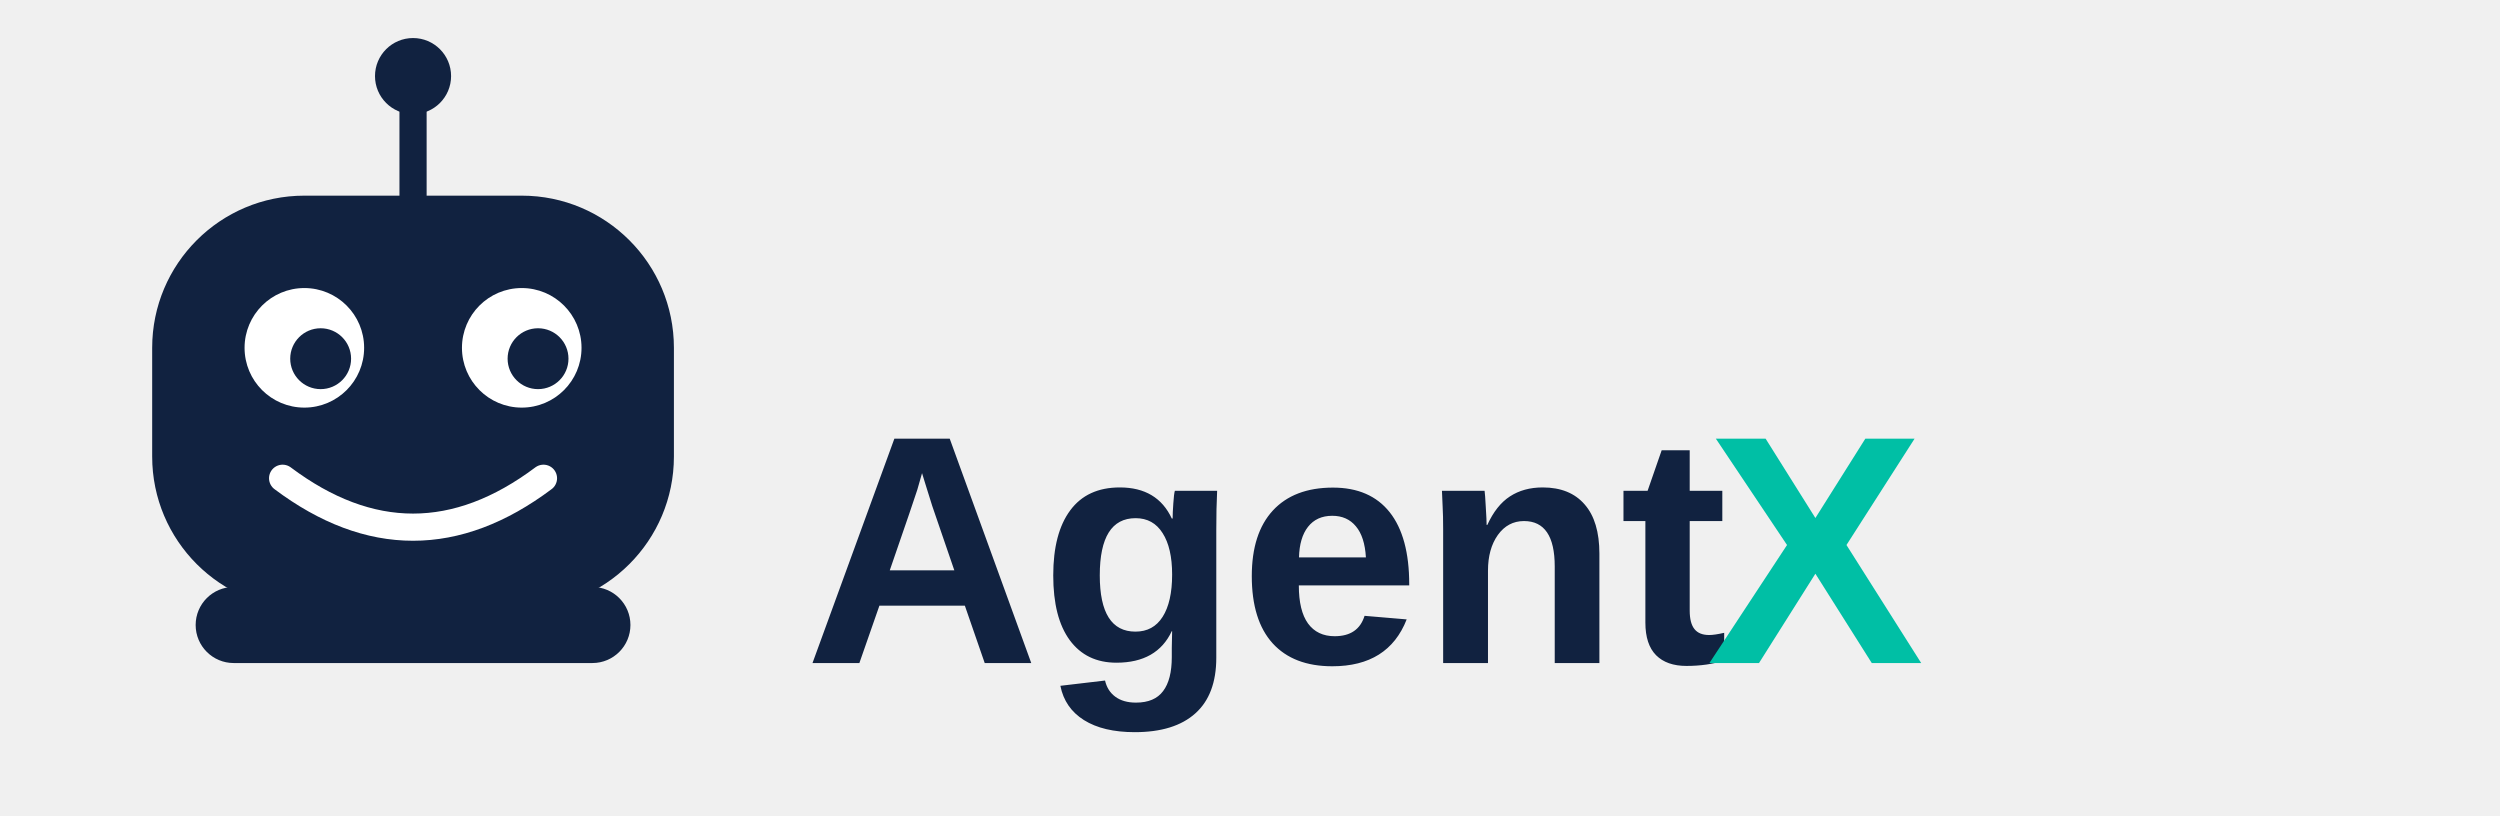
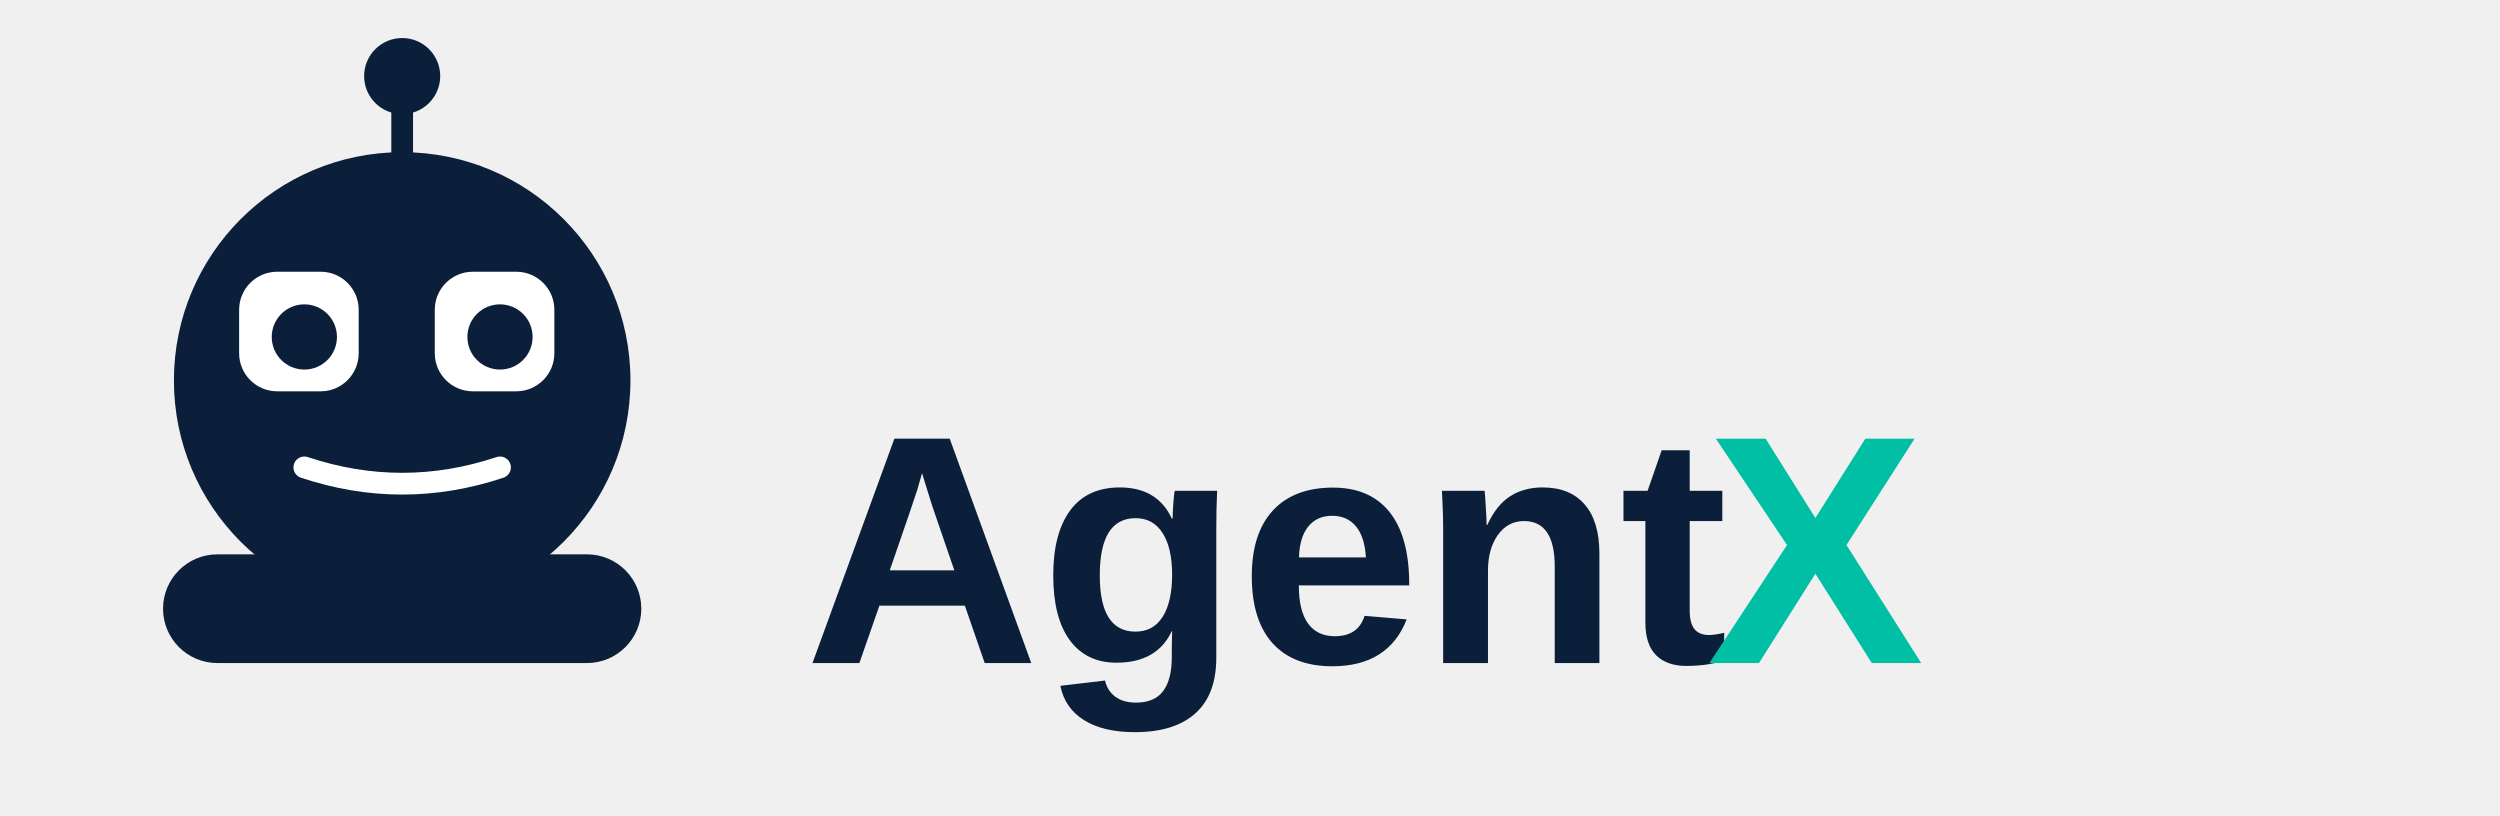
<svg xmlns="http://www.w3.org/2000/svg" viewBox="0 0 230 75" width="230" height="75">
-   <line x1="38" y1="10" x2="38" y2="18" stroke="#112240" stroke-width="2.5" stroke-linecap="round" />
-   <circle cx="38" cy="7" r="3.5" fill="#112240" />
-   <rect x="14" y="18" width="48" height="38" rx="14" fill="#112240" />
-   <circle cx="28" cy="32" r="5.5" fill="white" />
-   <circle cx="48" cy="32" r="5.5" fill="white" />
-   <circle cx="29.5" cy="33" r="2.8" fill="#112240" />
-   <circle cx="49.5" cy="33" r="2.8" fill="#112240" />
-   <path d="M26 44 Q38 53 50 44" stroke="white" stroke-width="2.5" fill="none" stroke-linecap="round" />
-   <rect x="18" y="54" width="40" height="7" rx="3.5" fill="#112240" />
-   <text x="74" y="61" font-family="'Segoe UI', 'Helvetica Neue', Arial, sans-serif" font-size="30" font-weight="700" fill="#112240">Agent</text>
+   <circle cx="37" cy="7" r="3.5" fill="#0B1F3A" />
+   <line x1="37" y1="10" x2="37" y2="16" stroke="#0B1F3A" stroke-width="2" stroke-linecap="round" />
+   <circle cx="37" cy="35" r="21" fill="#0B1F3A" />
+   <rect x="22" y="25" width="11" height="11" rx="3.5" fill="white" />
+   <rect x="40" y="25" width="11" height="11" rx="3.5" fill="white" />
+   <circle cx="28" cy="31" r="3" fill="#0B1F3A" />
+   <circle cx="46" cy="31" r="3" fill="#0B1F3A" />
+   <path d="M28 43 Q37 46 46 43" stroke="white" stroke-width="2" fill="none" stroke-linecap="round" />
+   <rect x="15" y="51" width="44" height="10" rx="5" fill="#0B1F3A" />
+   <text x="74" y="61" font-family="'Segoe UI', 'Helvetica Neue', Arial, sans-serif" font-size="30" font-weight="700" fill="#0B1F3A">Agent</text>
  <text x="157" y="61" font-family="'Segoe UI', 'Helvetica Neue', Arial, sans-serif" font-size="30" font-weight="700" fill="#00BFA5">X</text>
</svg>
